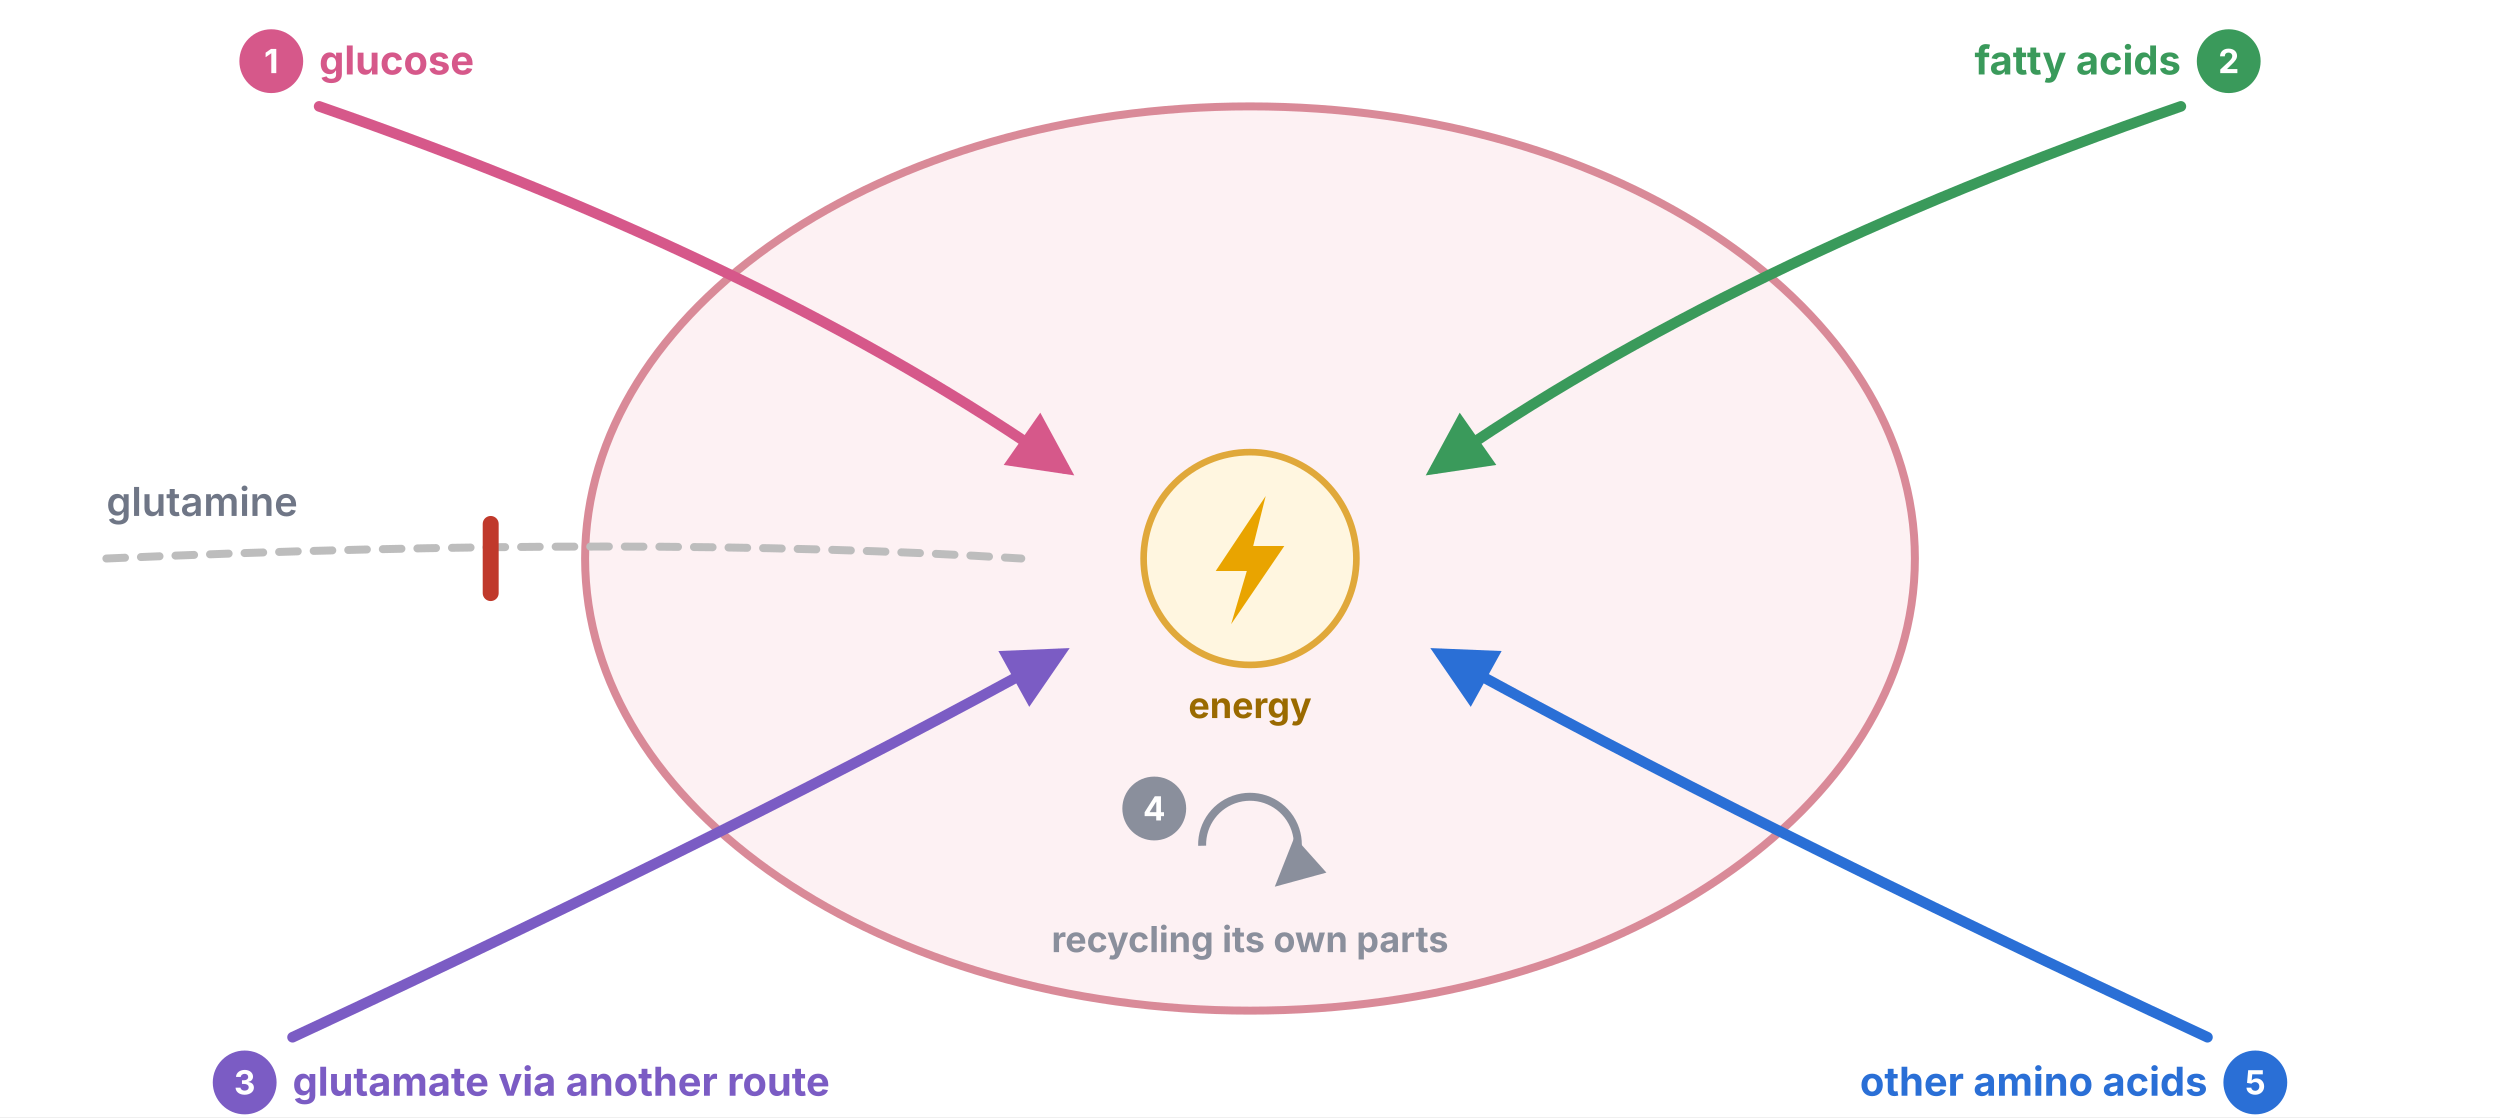
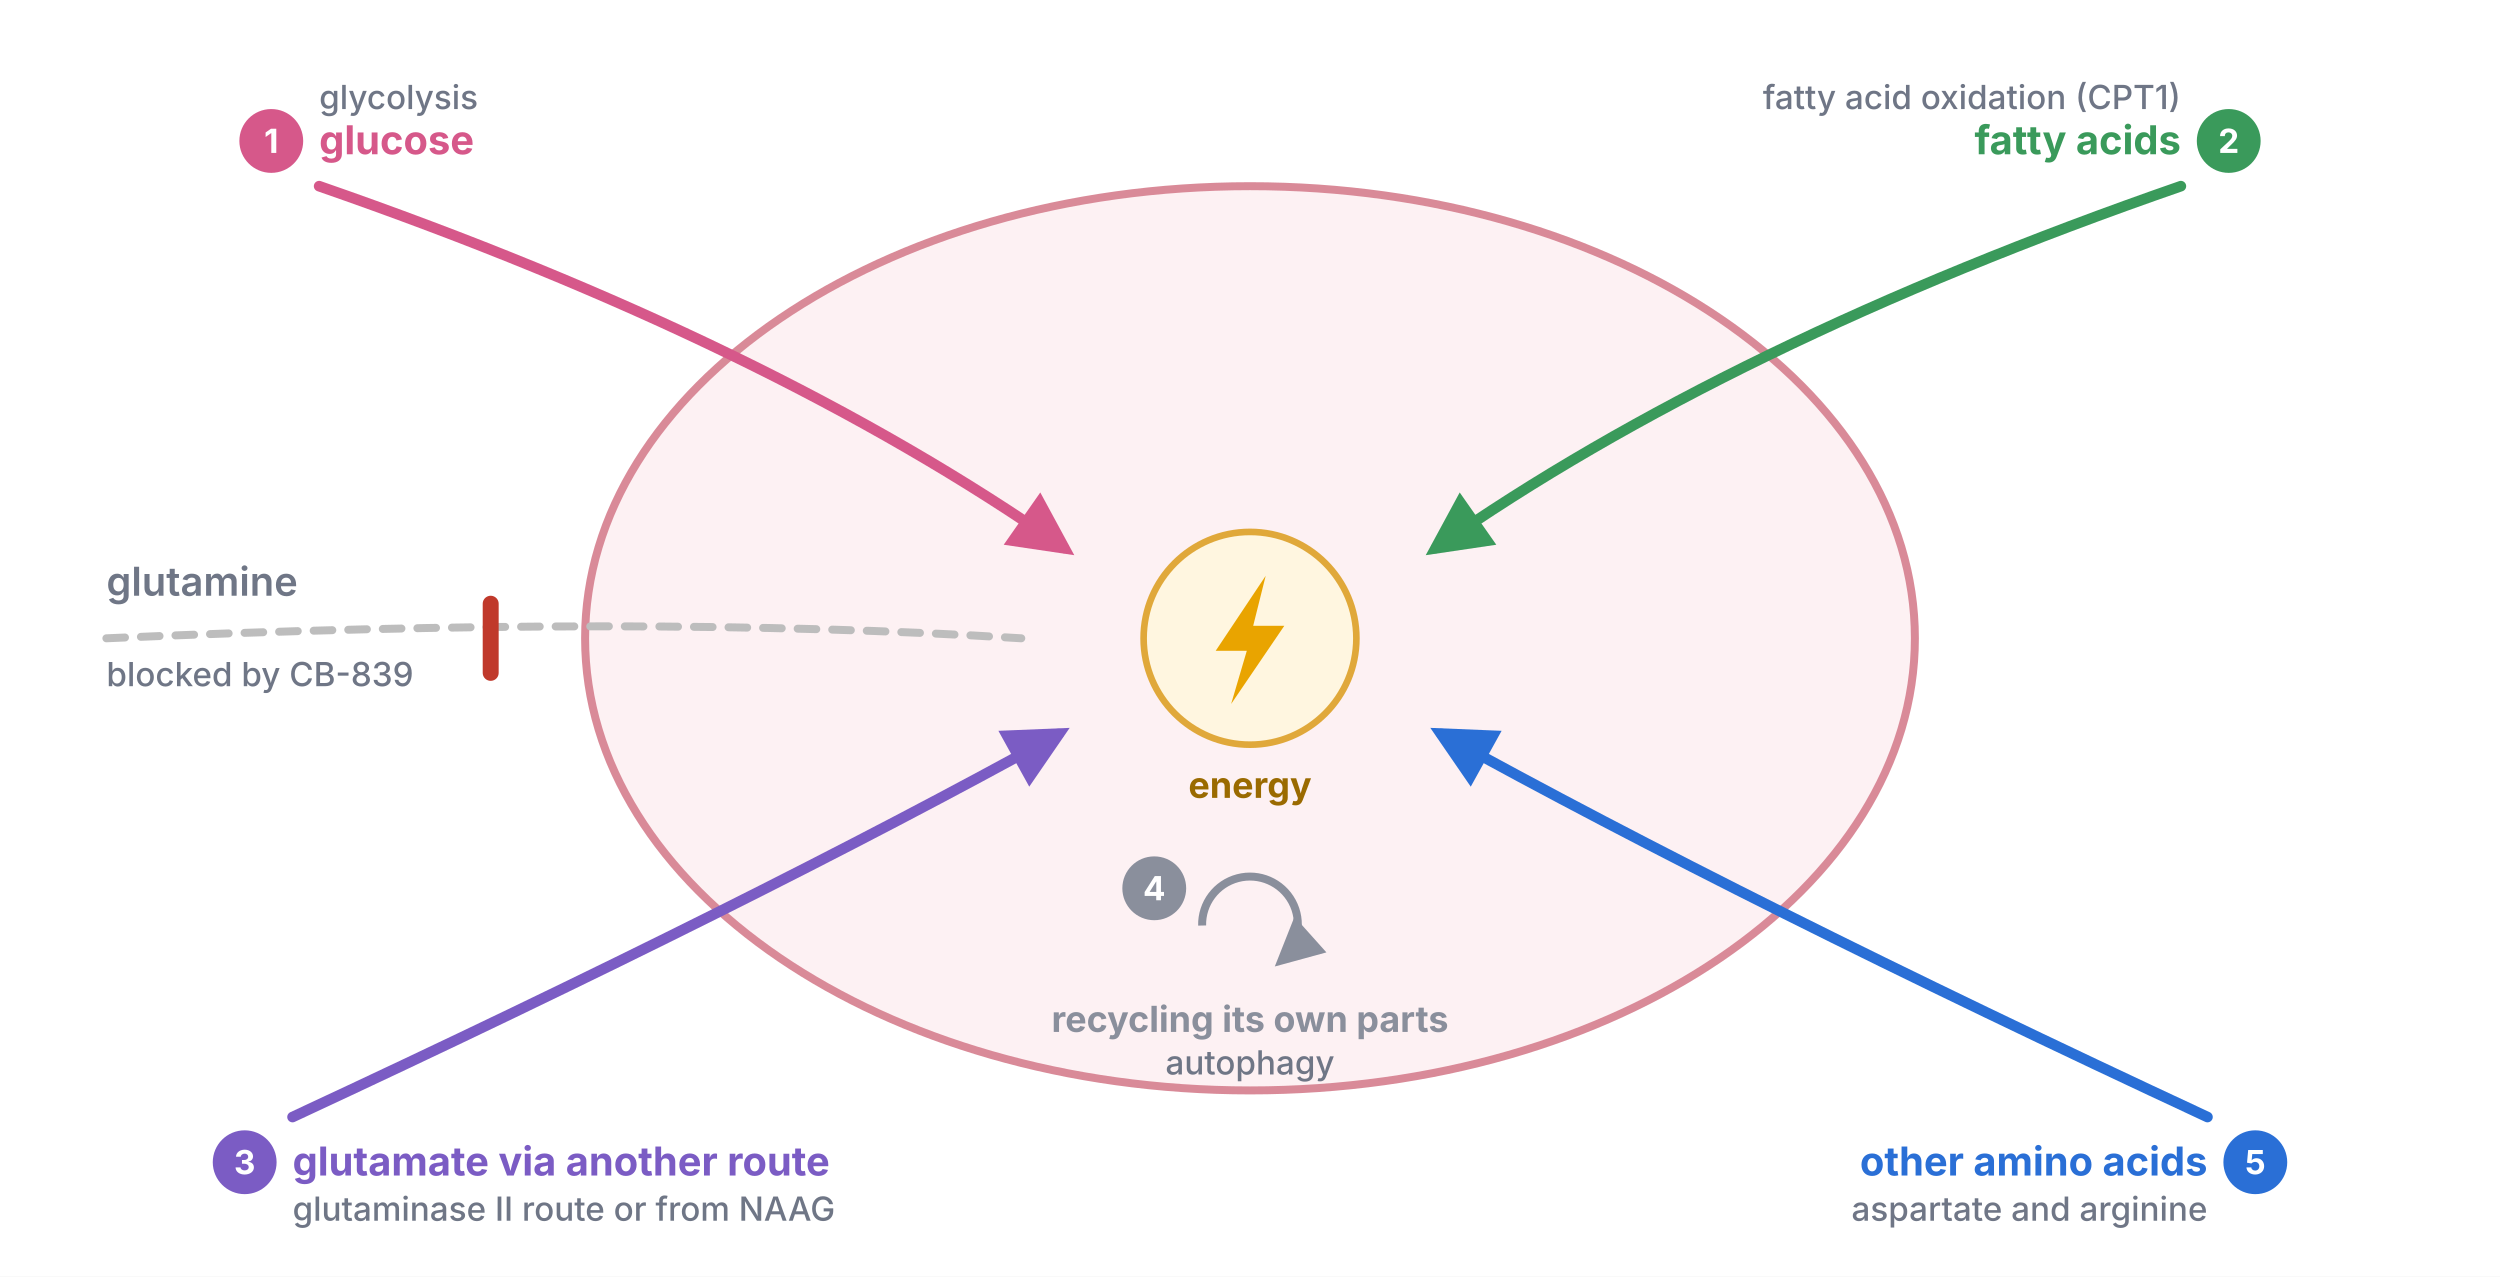
- <svg xmlns="http://www.w3.org/2000/svg" viewBox="0 0 940 420" width="940" height="420" font-family="Inter, 'Segoe UI', Helvetica, Arial, sans-serif">
-   <rect width="940" height="420" fill="#ffffff" />
+ <svg xmlns="http://www.w3.org/2000/svg" viewBox="0 0 940 480" width="940" height="480" font-family="Inter, 'Segoe UI', Helvetica, Arial, sans-serif">
+   <rect width="940" height="480" fill="#ffffff" />
  <defs>
    <marker id="mg" viewBox="0 0 10 10" refX="8" refY="5" markerWidth="6" markerHeight="6" orient="auto">
      <path d="M0,0 L10,5 L0,10 z" fill="#6f7686" />
    </marker>
    <marker id="mb" viewBox="0 0 10 10" refX="8" refY="5" markerWidth="6" markerHeight="6" orient="auto">
      <path d="M0,0 L10,5 L0,10 z" fill="#2a6fd6" />
    </marker>
    <marker id="mp" viewBox="0 0 10 10" refX="8" refY="5" markerWidth="6" markerHeight="6" orient="auto">
      <path d="M0,0 L10,5 L0,10 z" fill="#d6588a" />
    </marker>
    <marker id="mgr" viewBox="0 0 10 10" refX="8" refY="5" markerWidth="6" markerHeight="6" orient="auto">
      <path d="M0,0 L10,5 L0,10 z" fill="#3a9a5b" />
    </marker>
    <marker id="mpu" viewBox="0 0 10 10" refX="8" refY="5" markerWidth="6" markerHeight="6" orient="auto">
      <path d="M0,0 L10,5 L0,10 z" fill="#7b5cc4" />
    </marker>
    <marker id="mgy" viewBox="0 0 10 10" refX="8" refY="5" markerWidth="6" markerHeight="6" orient="auto">
      <path d="M0,0 L10,5 L0,10 z" fill="#bdbdbd" />
    </marker>
    <marker id="my" viewBox="0 0 10 10" refX="8" refY="5" markerWidth="6" markerHeight="6" orient="auto">
      <path d="M0,0 L10,5 L0,10 z" fill="#8a8f9c" />
    </marker>
  </defs>
-   <ellipse cx="470" cy="210" rx="250" ry="170" fill="#fdf1f3" stroke="#d98a98" stroke-width="3" />
-   <circle cx="470" cy="210" r="40" fill="#fff6e0" stroke="#e0a83a" stroke-width="2.5" />
-   <path d="M475.9,186.5 L457.1,214.7 L468.8,214.7 L462.9,234.7 L482.9,205.3 L471.2,205.3 Z" fill="#e9a400" />
-   <text x="470" y="270" font-size="13.5" fill="#9a6a00" font-weight="700" text-anchor="middle">energy</text>
-   <path d="M40,210 Q242.0,201.0 384.0,210.0" fill="none" stroke="#bdbdbd" stroke-width="3" stroke-dasharray="7 6" stroke-linecap="round" marker-end="url(#gy)" />
-   <line x1="184.5" y1="197.0" x2="184.5" y2="223.0" stroke="#c0392b" stroke-width="6" stroke-linecap="round" />
-   <text x="40" y="194" font-size="15" fill="#6f7686" font-weight="600" text-anchor="start">glutamine</text>
-   <path d="M120,40 Q290.0,99.0 400.0,176.0" fill="none" stroke="#d6588a" stroke-width="4" stroke-linecap="round" marker-end="url(#mp)" />
-   <text x="120" y="28" font-size="15" fill="#d6588a" font-weight="700" text-anchor="start">glucose</text>
-   <circle cx="102" cy="23" r="12" fill="#d6588a" />
-   <text x="102" y="27.5" font-size="12.5" fill="#ffffff" font-weight="700" text-anchor="middle">1</text>
-   <path d="M820,40 Q650.0,99.0 540.0,176.0" fill="none" stroke="#3a9a5b" stroke-width="4" stroke-linecap="round" marker-end="url(#mgr)" />
-   <text x="820" y="28" font-size="15" fill="#3a9a5b" font-weight="700" text-anchor="end">fatty acids</text>
-   <circle cx="838" cy="23" r="12" fill="#3a9a5b" />
-   <text x="838" y="27.5" font-size="12.5" fill="#ffffff" font-weight="700" text-anchor="middle">2</text>
-   <path d="M110,390 Q284.0,309.0 398.0,246.0" fill="none" stroke="#7b5cc4" stroke-width="4" stroke-linecap="round" marker-end="url(#mpu)" />
-   <text x="110" y="412" font-size="15" fill="#7b5cc4" font-weight="700" text-anchor="start">glutamate via another route</text>
-   <circle cx="92" cy="407" r="12" fill="#7b5cc4" />
-   <text x="92" y="411.5" font-size="12.5" fill="#ffffff" font-weight="700" text-anchor="middle">3</text>
-   <path d="M830,390 Q656.0,309.0 542.0,246.0" fill="none" stroke="#2a6fd6" stroke-width="4" stroke-linecap="round" marker-end="url(#mb)" />
-   <text x="830" y="412" font-size="15" fill="#2a6fd6" font-weight="700" text-anchor="end">other amino acids</text>
-   <circle cx="848" cy="407" r="12" fill="#2a6fd6" />
-   <text x="848" y="411.5" font-size="12.5" fill="#ffffff" font-weight="700" text-anchor="middle">5</text>
-   <path d="M452,318 A18,18 0 1 1 482,331" fill="none" stroke="#8a8f9c" stroke-width="3" marker-end="url(#my)" />
-   <circle cx="434" cy="304" r="12" fill="#8a8f9c" />
-   <text x="434" y="308.5" font-size="12.5" fill="#ffffff" font-weight="700" text-anchor="middle">4</text>
-   <text x="470" y="358" font-size="13.5" fill="#8a8f9c" font-weight="700" text-anchor="middle">recycling its own parts</text>
+   <g transform="translate(0,30)">
+     <ellipse cx="470" cy="210" rx="250" ry="170" fill="#fdf1f3" stroke="#d98a98" stroke-width="3" />
+     <circle cx="470" cy="210" r="40" fill="#fff6e0" stroke="#e0a83a" stroke-width="2.5" />
+     <path d="M475.9,186.5 L457.1,214.7 L468.8,214.7 L462.9,234.7 L482.9,205.3 L471.2,205.3 Z" fill="#e9a400" />
+     <text x="470" y="270" font-size="13.5" fill="#9a6a00" font-weight="700" text-anchor="middle">energy</text>
+     <path d="M40,210 Q242.0,201.0 384.0,210.0" fill="none" stroke="#bdbdbd" stroke-width="3" stroke-dasharray="7 6" stroke-linecap="round" marker-end="url(#gy)" />
+     <line x1="184.5" y1="197.0" x2="184.5" y2="223.0" stroke="#c0392b" stroke-width="6" stroke-linecap="round" />
+     <text x="40" y="194" font-size="15" fill="#6f7686" font-weight="600" text-anchor="start">glutamine</text>
+     <text x="40" y="228" font-size="12.5" fill="#6f7686" font-weight="500" text-anchor="start">blocked by CB-839</text>
+     <path d="M120,40 Q290.0,99.0 400.0,176.0" fill="none" stroke="#d6588a" stroke-width="4" stroke-linecap="round" marker-end="url(#mp)" />
+     <text x="120" y="28" font-size="15" fill="#d6588a" font-weight="700" text-anchor="start">glucose</text>
+     <text x="120" y="11" font-size="12.5" fill="#6f7686" font-weight="500" text-anchor="start">glycolysis</text>
+     <circle cx="102" cy="23" r="12" fill="#d6588a" />
+     <text x="102" y="27.5" font-size="12.5" fill="#ffffff" font-weight="700" text-anchor="middle">1</text>
+     <path d="M820,40 Q650.0,99.0 540.0,176.0" fill="none" stroke="#3a9a5b" stroke-width="4" stroke-linecap="round" marker-end="url(#mgr)" />
+     <text x="820" y="28" font-size="15" fill="#3a9a5b" font-weight="700" text-anchor="end">fatty acids</text>
+     <text x="820" y="11" font-size="12.5" fill="#6f7686" font-weight="500" text-anchor="end">fatty acid oxidation (CPT1)</text>
+     <circle cx="838" cy="23" r="12" fill="#3a9a5b" />
+     <text x="838" y="27.5" font-size="12.5" fill="#ffffff" font-weight="700" text-anchor="middle">2</text>
+     <path d="M110,390 Q284.0,309.0 398.0,246.0" fill="none" stroke="#7b5cc4" stroke-width="4" stroke-linecap="round" marker-end="url(#mpu)" />
+     <text x="110" y="412" font-size="15" fill="#7b5cc4" font-weight="700" text-anchor="start">glutamate via another route</text>
+     <text x="110" y="429" font-size="12.5" fill="#6f7686" font-weight="500" text-anchor="start">glutaminase II route or from NAAG</text>
+     <circle cx="92" cy="407" r="12" fill="#7b5cc4" />
+     <text x="92" y="411.5" font-size="12.5" fill="#ffffff" font-weight="700" text-anchor="middle">3</text>
+     <path d="M830,390 Q656.0,309.0 542.0,246.0" fill="none" stroke="#2a6fd6" stroke-width="4" stroke-linecap="round" marker-end="url(#mb)" />
+     <text x="830" y="412" font-size="15" fill="#2a6fd6" font-weight="700" text-anchor="end">other amino acids</text>
+     <text x="830" y="429" font-size="12.5" fill="#6f7686" font-weight="500" text-anchor="end">aspartate and arginine</text>
+     <circle cx="848" cy="407" r="12" fill="#2a6fd6" />
+     <text x="848" y="411.5" font-size="12.5" fill="#ffffff" font-weight="700" text-anchor="middle">5</text>
+     <path d="M452,318 A18,18 0 1 1 482,331" fill="none" stroke="#8a8f9c" stroke-width="3" marker-end="url(#my)" />
+     <circle cx="434" cy="304" r="12" fill="#8a8f9c" />
+     <text x="434" y="308.5" font-size="12.5" fill="#ffffff" font-weight="700" text-anchor="middle">4</text>
+     <text x="470" y="358" font-size="13.5" fill="#8a8f9c" font-weight="700" text-anchor="middle">recycling its own parts</text>
+     <text x="470" y="374" font-size="12.5" fill="#6f7686" font-weight="500" text-anchor="middle">autophagy</text>
+   </g>
</svg>
